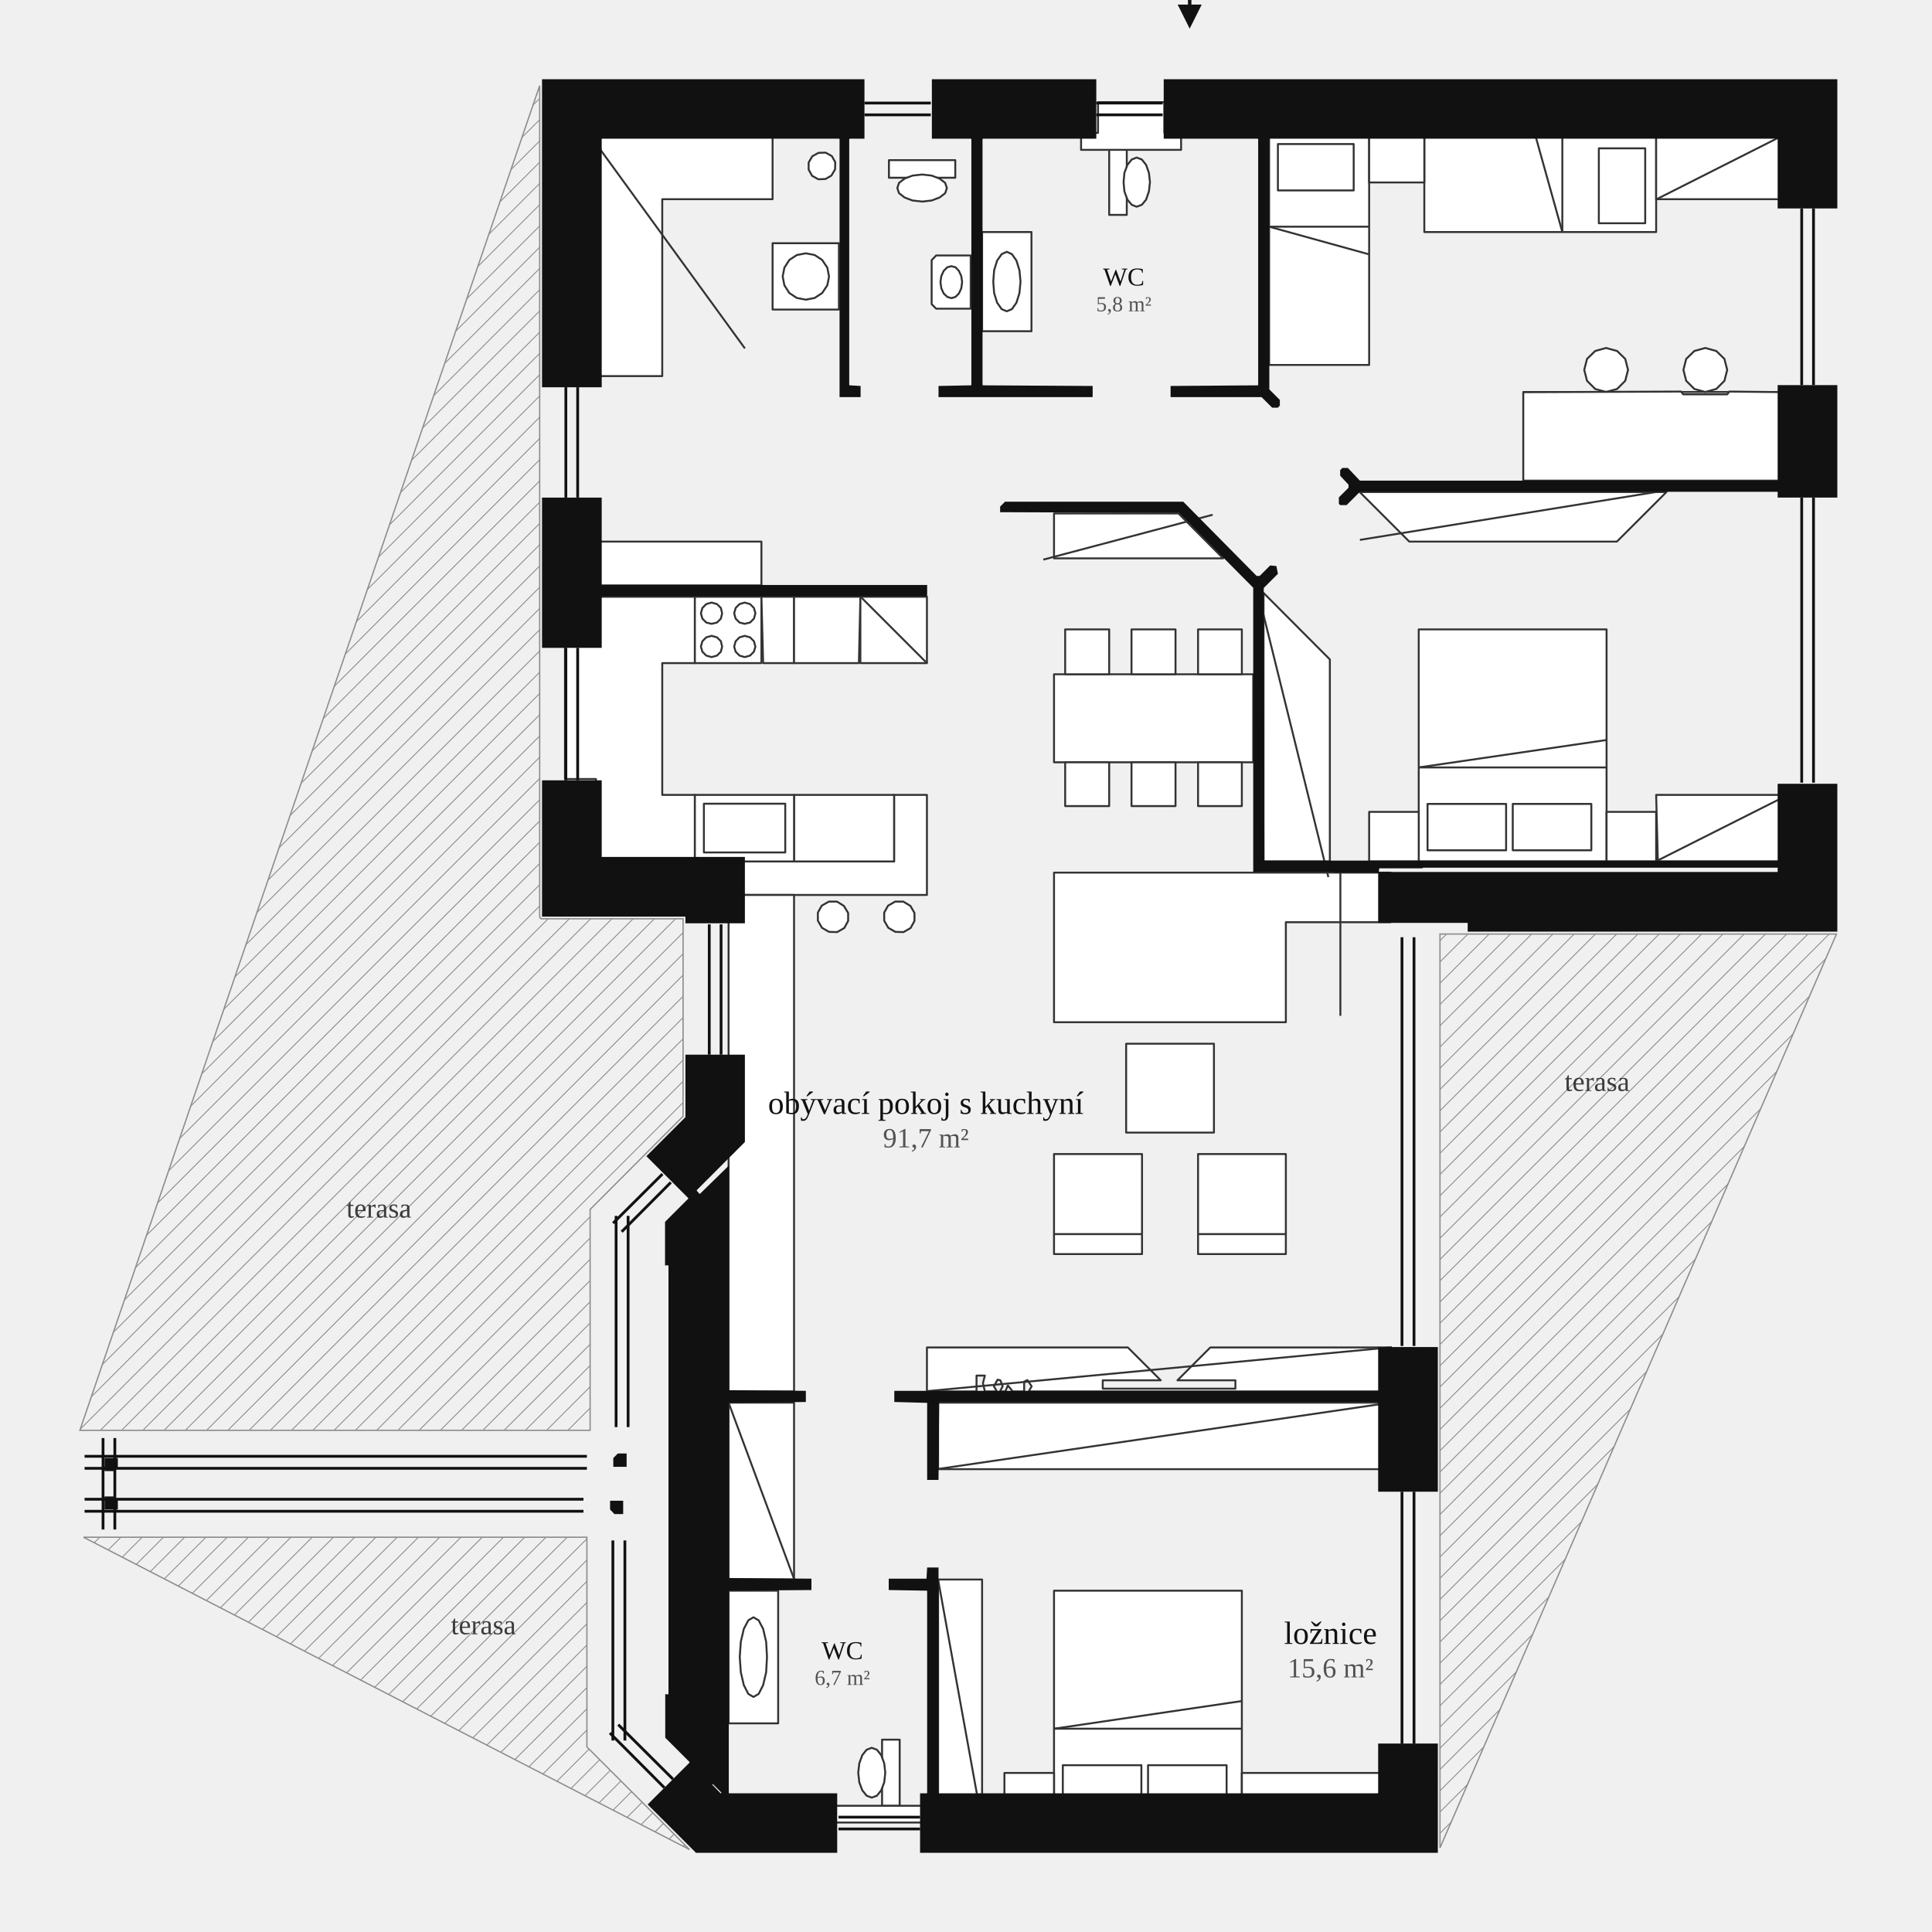
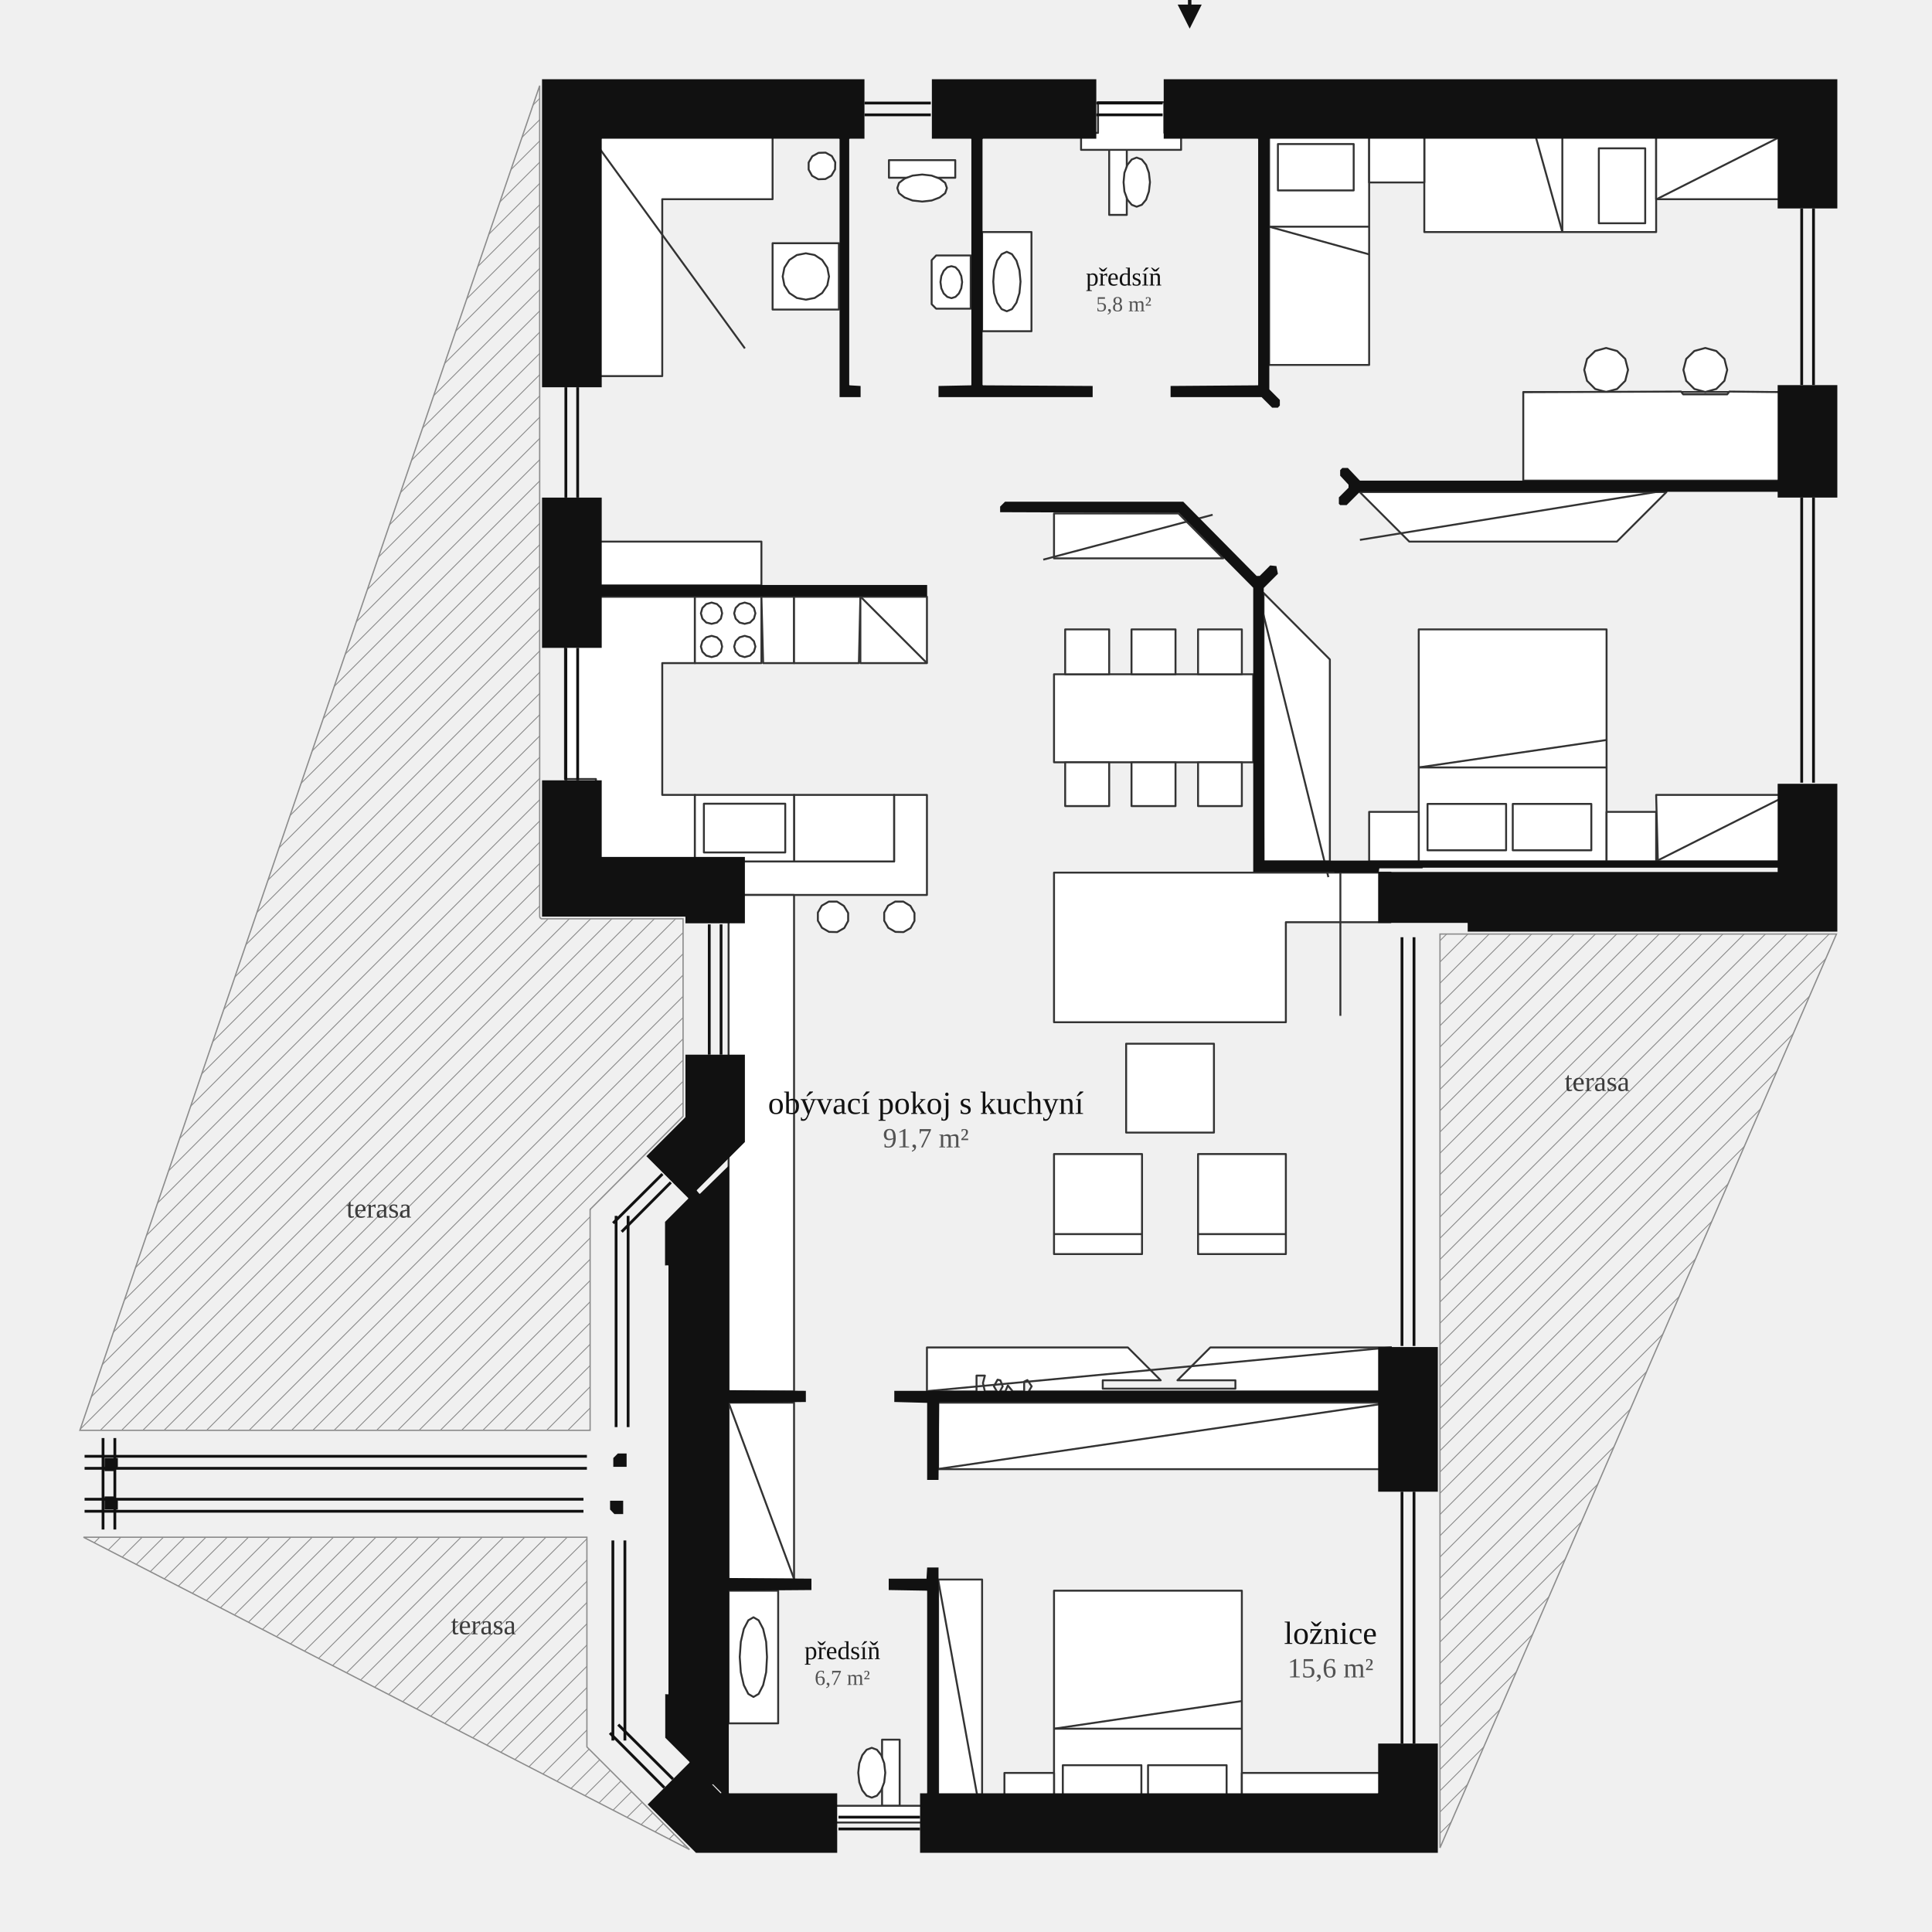
<svg xmlns="http://www.w3.org/2000/svg" viewBox="0 0 900 900" class="floorplan" role="img" aria-label="Půdorys domu s153gzy se zařízením">
  <defs>
    <marker id="sip" viewBox="0 0 10 10" refX="8" refY="5" markerWidth="7" markerHeight="7" orient="auto">
      <path d="M0 0 L10 5 L0 10 Z" fill="#111111" />
    </marker>
    <pattern id="sraf" width="7" height="7" patternUnits="userSpaceOnUse" patternTransform="rotate(45)">
      <path d="M0 0 L0 7" stroke="#8C8C8C" stroke-width=".8" />
    </pattern>
  </defs>
  <style>.furn path{vector-effect:non-scaling-stroke}.doors .arc{stroke-dasharray:2 2;stroke-width:.5}.terasa{fill:url(#sraf);stroke:#8C8C8C;stroke-width:.6}</style>
  <g class="furn" fill="#fff" stroke="#333333" stroke-width=".9" stroke-linejoin="round">
    <path d="M308.5 308.9 L308.5 370.3 L323.7 370.3 L323.7 401.3 L277.6 401.3 L277.6 362.9 L263.2 362.9 L263.2 301.0 L277.6 301.0 L277.6 278.0 L323.7 278.0 L323.7 308.9 L308.5 308.9 Z" />
    <path d="M354.7 308.9 L323.7 308.9 L323.7 278.0 L354.7 278.0 L354.7 308.9 Z" />
    <path d="M331.5 290.6 L334.0 290.0 L335.8 288.2 L336.4 285.7 L335.8 283.2 L334.0 281.4 L331.5 280.7 L329.0 281.4 L327.2 283.2 L326.5 285.7 L327.2 288.2 L329.0 290.0 Z" />
    <path d="M346.9 290.6 L349.4 290.0 L351.2 288.2 L351.9 285.7 L351.2 283.2 L349.4 281.4 L346.9 280.7 L344.5 281.4 L342.7 283.2 L342.0 285.7 L342.7 288.2 L344.5 290.0 Z" />
    <path d="M331.5 306.1 L334.0 305.4 L335.8 303.6 L336.4 301.2 L335.8 298.7 L334.0 296.9 L331.5 296.2 L329.0 296.9 L327.2 298.7 L326.5 301.2 L327.2 303.6 L329.0 305.4 Z" />
    <path d="M346.9 306.1 L349.4 305.4 L351.2 303.6 L351.9 301.2 L351.2 298.7 L349.4 296.9 L346.9 296.2 L344.5 296.9 L342.7 298.7 L342.0 301.2 L342.7 303.6 L344.5 305.4 Z" />
    <path d="M355.5 308.9 L354.7 278.0 L369.9 278.0 L369.9 308.9 L355.5 308.9 Z" />
    <path d="M400.1 308.9 L369.9 308.9 L369.9 278.0 L400.8 278.0 L400.1 308.9 Z" />
    <path d="M431.8 308.9 L400.8 308.9 L400.8 278.0 L431.8 278.0 L431.8 308.9 Z" />
    <path d="M400.9 278.0 L431.8 308.9" />
    <path d="M431.8 370.3 L431.8 416.9 L339.4 416.9 L339.4 401.3 L416.5 401.3 L416.5 370.3 L431.8 370.3 Z" />
    <path d="M416.5 401.3 L369.9 401.3 L369.9 370.3 L416.5 370.3 L416.5 401.3 Z" />
    <path d="M369.9 401.3 L323.7 401.3 L323.7 370.3 L369.9 370.3 L369.9 401.3 Z" />
    <path d="M327.9 397.1 L365.8 397.1 L365.8 374.4 L327.9 374.4 Z" />
    <path d="M362.5 802.8 L339.4 802.8 L339.4 741.0 L362.5 741.0 L362.5 802.8 Z" />
    <path d="M351.0 790.5 L353.4 789.1 L355.5 785.0 L356.9 779.0 L357.3 771.9 L356.9 764.8 L355.5 758.8 L353.4 754.8 L351.0 753.4 L348.6 754.8 L346.5 758.8 L345.1 764.8 L344.6 771.9 L345.1 779.0 L346.5 785.0 L348.6 789.1 Z" />
    <path d="M480.5 108.1 L480.5 154.3 L457.5 154.3 L457.5 108.1 L480.5 108.1 Z" />
    <path d="M469.0 145.0 L471.4 144.0 L473.5 141.0 L474.9 136.5 L475.4 131.2 L474.9 125.9 L473.5 121.4 L471.4 118.4 L469.0 117.3 L466.6 118.4 L464.5 121.4 L463.1 125.9 L462.7 131.2 L463.1 136.5 L464.5 141.0 L466.6 144.0 Z" />
    <path d="M359.9 144.2 L359.9 113.3 L390.8 113.3 L390.8 144.2 L359.9 144.2 Z" />
    <path d="M386.2 128.8 L385.4 124.7 L383.0 121.1 L379.5 118.8 L375.4 118.0 L371.2 118.8 L367.7 121.1 L365.4 124.7 L364.6 128.8 L365.4 132.9 L367.7 136.5 L371.2 138.8 L375.4 139.6 L379.5 138.8 L383.0 136.5 L385.4 132.9 Z" />
    <path d="M410.9 810.4 L410.9 841.3 L419.1 841.3 L419.1 810.4 Z" />
    <path d="M406.1 837.4 L408.5 836.5 L410.5 834.0 L411.9 830.3 L412.4 825.8 L411.9 821.4 L410.5 817.6 L408.5 815.1 L406.1 814.2 L403.7 815.1 L401.7 817.6 L400.3 821.4 L399.8 825.8 L400.3 830.3 L401.7 834.0 L403.7 836.5 Z" />
    <path d="M414.1 82.8 L445.0 82.8 L445.0 74.6 L414.1 74.6 Z" />
    <path d="M441.1 87.6 L440.3 85.2 L437.7 83.2 L434.0 81.8 L429.6 81.3 L425.1 81.8 L421.4 83.2 L418.8 85.2 L418.0 87.6 L418.8 90.0 L421.4 92.0 L425.1 93.4 L429.6 93.9 L434.0 93.4 L437.7 92.0 L440.3 90.0 Z" />
    <path d="M524.9 69.6 L524.9 100.1 L516.7 100.1 L516.7 69.6 Z" />
    <path d="M529.5 96.3 L531.9 95.4 L533.9 93.0 L535.2 89.2 L535.7 84.9 L535.2 80.5 L533.9 76.8 L531.9 74.3 L529.5 73.4 L527.2 74.3 L525.2 76.8 L523.8 80.5 L523.4 84.9 L523.8 89.2 L525.2 93.0 L527.2 95.4 Z" />
    <path d="M452.2 119.0 L452.2 143.8 L436.1 143.8 L434.0 141.7 L434.0 121.2 L436.1 119.0 L452.2 119.0 Z" />
    <path d="M443.2 138.9 L445.1 138.3 L446.7 136.7 L447.8 134.3 L448.2 131.4 L447.8 128.6 L446.7 126.2 L445.1 124.5 L443.2 124.0 L441.3 124.5 L439.6 126.2 L438.5 128.6 L438.1 131.4 L438.5 134.3 L439.6 136.7 L441.3 138.3 Z" />
    <path d="M578.5 741.0 L578.5 849.0 L491.0 849.0 L491.0 741.0 L578.5 741.0 Z" />
    <path d="M495.1 822.3 L495.1 843.9 L531.7 843.9 L531.7 822.3 Z" />
    <path d="M534.8 822.3 L534.8 843.9 L571.4 843.9 L571.4 822.3 Z" />
    <path d="M491.0 805.3 L578.6 805.3" />
    <path d="M491.0 805.3 L578.6 792.4" />
    <path d="M748.4 293.2 L748.4 401.3 L660.9 401.3 L660.9 293.2 L748.4 293.2 Z" />
    <path d="M665.0 374.5 L665.0 396.1 L701.6 396.1 L701.6 374.5 Z" />
    <path d="M704.7 374.5 L704.7 396.1 L741.3 396.1 L741.3 374.5 Z" />
    <path d="M660.9 357.5 L748.5 357.5" />
    <path d="M660.9 357.5 L748.5 344.7" />
    <path d="M591.2 170.0 L591.2 61.9 L637.8 61.9 L637.8 170.0 L591.2 170.0 Z" />
    <path d="M595.3 88.7 L595.3 67.1 L630.6 67.1 L630.6 88.7 Z" />
    <path d="M591.2 105.6 L637.8 105.6" />
    <path d="M591.2 105.6 L637.8 118.5" />
    <path d="M663.5 61.9 L771.5 61.9 L771.5 108.1 L663.5 108.1 L663.5 61.9 Z" />
    <path d="M744.8 104.0 L766.4 104.0 L766.4 69.1 L744.8 69.1 Z" />
    <path d="M727.8 108.1 L727.8 61.9" />
    <path d="M727.8 108.1 L714.9 61.9" />
    <path d="M578.5 849.0 L578.5 825.9 L647.8 825.9 L647.8 849.0 L578.5 849.0 Z" />
    <path d="M491.0 825.9 L491.0 849.0 L467.9 849.0 L467.9 825.9 L491.0 825.9 Z" />
    <path d="M748.4 401.3 L748.4 378.2 L771.5 378.2 L771.5 401.3 L748.4 401.3 Z" />
    <path d="M660.9 378.2 L660.9 401.3 L637.8 401.3 L637.8 378.2 L660.9 378.2 Z" />
    <path d="M637.8 85.0 L637.8 61.9 L663.5 61.9 L663.5 85.0 L637.8 85.0 Z" />
    <path d="M599.0 429.6 L599.0 476.2 L491.0 476.2 L491.0 406.5 L647.8 406.5 L647.8 429.6 L599.0 429.6 Z" />
    <path d="M624.4 473.2 L624.4 403.4" />
    <path d="M532.0 584.2 L491.0 584.2 L491.0 537.6 L532.0 537.6 L532.0 584.2 Z" />
    <path d="M491.0 574.9 L532.0 574.9" />
    <path d="M599.0 537.6 L599.0 584.2 L558.1 584.2 L558.1 537.6 L599.0 537.6 Z" />
    <path d="M558.1 574.9 L599.0 574.9" />
    <path d="M524.6 486.2 L565.5 486.2 L565.5 527.6 L524.6 527.6 L524.6 486.2 Z" />
    <path d="M491.0 314.1 L583.8 314.1 L583.8 355.1 L491.0 355.1 L491.0 314.1 Z" />
    <path d="M496.2 355.1 L516.7 355.1 L516.7 375.5 L496.2 375.5 L496.2 355.1 Z" />
    <path d="M527.1 355.1 L547.6 355.1 L547.6 375.5 L527.1 375.5 L527.1 355.1 Z" />
    <path d="M558.1 355.1 L578.5 355.1 L578.5 375.5 L558.1 375.5 L558.1 355.1 Z" />
    <path d="M496.2 293.2 L516.7 293.2 L516.7 314.1 L496.2 314.1 L496.2 293.2 Z" />
    <path d="M527.1 293.2 L547.6 293.2 L547.6 314.1 L527.1 314.1 L527.1 293.2 Z" />
    <path d="M558.1 293.2 L578.5 293.2 L578.5 314.1 L558.1 314.1 L558.1 293.2 Z" />
    <path d="M709.7 182.6 L832.9 182.6 L832.9 224.0 L709.7 224.0 L709.7 182.6 Z" />
    <path d="M748.2 182.6 L753.3 181.2 L757.1 177.4 L758.4 172.3 L757.1 167.2 L753.3 163.5 L748.2 162.1 L743.1 163.5 L739.3 167.2 L738.0 172.3 L739.3 177.4 L743.1 181.2 Z" />
    <path d="M833.1 182.7 L833.1 223.9 L709.6 223.9 L709.6 182.7 L783.1 182.4 L784.1 183.7 L804.6 183.7 L805.6 182.4 L833.1 182.7 Z" />
    <path d="M804.6 172.3 L803.3 167.2 L799.5 163.5 L794.4 162.1 L789.3 163.5 L785.5 167.2 L784.2 172.3 L785.5 177.4 L789.3 181.2 L794.4 182.6 L799.5 181.2 L803.3 177.4 Z" />
    <path d="M393.3 432.3 L395.1 429.0 L395.1 425.3 L393.1 422.0 L389.9 420.0 L386.1 420.0 L382.8 421.9 L381.0 425.1 L381.0 428.9 L382.9 432.2 L386.2 434.1 L390.0 434.2 Z" />
    <path d="M424.2 432.3 L426.0 429.0 L426.0 425.3 L424.1 422.0 L420.8 420.0 L417.0 420.0 L413.7 421.9 L411.9 425.1 L411.9 428.9 L413.8 432.2 L417.1 434.1 L420.9 434.2 Z" />
    <path d="M387.5 72.7 L384.6 71.1 L381.3 71.2 L378.4 72.8 L376.7 75.7 L376.7 79.0 L378.3 81.9 L381.2 83.5 L384.5 83.4 L387.3 81.8 L389.0 78.9 L389.1 75.6 Z" />
    <path d="M369.9 416.9 L369.9 648.2 L339.4 648.2 L339.4 416.9 L369.9 416.9 Z" />
    <path d="M647.8 684.4 L437.0 684.4 L437.0 653.4 L647.8 653.4 L647.8 684.4 Z" />
    <path d="M437.0 684.3 L647.8 653.4" />
    <path d="M308.5 175.2 L277.6 175.2 L277.6 61.9 L359.9 61.9 L359.9 92.8 L308.5 92.8 L308.5 175.2 Z" />
    <path d="M264.7 49.1 L347.0 162.3" />
    <path d="M540.7 643.0 L513.7 643.0 L513.7 646.9 L575.5 646.9 L575.5 643.0 L548.5 643.0 L563.8 627.7 L647.8 627.7 L647.8 648.2 L486.6 648.2 L479.2 648.2 L480.6 645.8 L478.6 642.9 L477.1 643.6 L477.1 648.2 L471.8 648.2 L469.5 645.4 L468.3 648.2 L465.8 648.2 L467.1 645.8 L466.0 643.0 L464.7 642.7 L463.0 645.8 L464.4 648.2 L458.8 648.2 L457.9 644.3 L458.8 640.8 L454.9 640.8 L454.9 648.2 L431.8 648.2 L431.8 627.7 L525.4 627.7 L540.7 643.0 Z" />
    <path d="M432.4 648.0 L648.4 627.6" />
    <path d="M588.6 276.2 L619.5 307.2 L619.5 401.3 L588.6 401.3 L588.6 276.2 Z" />
    <path d="M587.9 283.6 L618.8 408.6" />
    <path d="M656.5 252.3 L633.4 229.2 L776.3 229.2 L753.2 252.3 L656.5 252.3 Z" />
    <path d="M633.5 251.5 L776.3 228.4" />
    <path d="M369.9 653.4 L369.9 735.8 L339.4 735.8 L339.4 653.4 L369.9 653.4 Z" />
    <path d="M339.4 653.4 L370.0 735.8" />
    <path d="M437.0 735.8 L457.5 735.8 L457.5 849.0 L437.0 849.0 L437.0 735.8 Z" />
    <path d="M437.0 735.8 L457.5 849.0" />
    <path d="M832.9 92.8 L771.5 92.8 L771.5 61.9 L832.9 61.9 L832.9 92.8 Z" />
    <path d="M771.5 92.9 L832.9 61.9" />
    <path d="M772.3 401.3 L771.5 370.3 L832.9 370.3 L832.9 401.3 L772.3 401.3 Z" />
    <path d="M771.5 401.2 L832.9 370.3" />
    <path d="M277.6 252.3 L354.7 252.3 L354.7 272.7 L277.6 272.7 L277.6 252.3 Z" />
    <path d="M491.0 260.1 L491.0 239.2 L549.0 239.2 L569.8 260.1 L491.0 260.1 Z" />
    <path d="M486.0 260.7 L564.9 239.8" />
    <path d="M550.2 61.9 L550.2 69.8 L503.6 69.8 L503.6 61.9 L511.5 61.9 L511.5 47.6 L542.4 47.6 L542.4 61.9 L550.2 61.9 Z" />
    <path d="M385.6 849.0 L385.6 841.2 L431.8 841.2 L431.8 849.0 L385.6 849.0 Z" />
  </g>
  <g class="eyes" fill="#8C8C8C" />
  <g fill="#111111" fill-rule="evenodd">
    <path d="M465.9 238.6 L465.9 238.6 L465.9 236.0 L465.9 236.0 L465.9 236.0 L468.2 233.7 L468.2 233.7 L468.2 233.7 L551.2 233.7 L551.2 233.7 L551.2 233.7 L585.4 268.3 L585.4 268.3 L585.5 268.3 L585.5 268.3 L585.5 268.3 L585.5 268.3 L585.5 268.3 L585.5 268.3 L585.6 268.3 L586.7 268.3 L586.7 268.3 L586.7 268.3 L586.7 268.3 L586.8 268.3 L586.8 268.3 L586.8 268.3 L586.8 268.3 L586.8 268.3 L591.7 263.4 L591.7 263.4 L591.7 263.4 L594.6 263.7 L594.6 263.7 L594.6 263.7 L595.3 267.3 L595.3 267.3 L595.3 267.3 L588.8 273.8 L588.8 273.8 L588.8 273.8 L588.7 273.9 L588.7 273.9 L588.7 273.9 L588.7 273.9 L588.7 273.9 L588.7 274.0 L589.0 400.7 L589.0 400.8 L589.0 400.8 L589.0 400.8 L589.0 400.8 L589.1 400.8 L589.1 400.9 L589.1 400.9 L589.1 400.9 L589.1 400.9 L589.1 400.9 L589.1 400.9 L589.2 400.9 L589.2 400.9 L589.2 400.9 L589.2 400.9 L589.2 400.9 L827.9 400.9 L828.0 400.9 L828.0 400.9 L828.0 400.9 L828.0 400.9 L828.0 400.9 L828.1 400.9 L828.1 400.9 L828.1 400.9 L828.1 400.9 L828.1 400.9 L828.1 400.8 L828.1 400.8 L828.1 400.8 L828.1 400.8 L828.1 400.8 L828.1 400.7 L828.1 365.1 L828.2 365.1 L828.2 365.1 L855.9 365.1 L855.9 365.1 L855.9 365.1 L855.9 434.0 L855.9 434.0 L855.9 434.0 L683.7 434.0 L683.7 434.0 L683.7 434.0 L683.7 430.1 L683.7 430.1 L683.7 430.1 L683.7 430.1 L683.7 430.0 L683.7 430.0 L683.7 430.0 L683.6 430.0 L683.6 430.0 L683.6 430.0 L683.6 429.9 L683.6 429.9 L683.6 429.9 L683.5 429.9 L683.5 429.9 L683.5 429.9 L683.5 429.9 L642.0 429.9 L642.0 429.9 L642.0 429.9 L642.0 406.7 L642.0 406.7 L642.0 406.7 L642.0 406.7 L642.0 406.7 L642.0 406.6 L642.0 406.6 L642.0 406.6 L642.0 406.6 L641.9 406.6 L641.9 406.6 L641.9 406.6 L641.9 406.5 L641.9 406.5 L641.9 406.5 L641.8 406.5 L641.8 406.5 L621.7 406.5 L621.6 406.5 L621.6 406.5 L621.6 406.4 L621.6 406.4 L621.6 406.4 L621.6 406.3 L621.6 406.3 L621.6 406.3 L621.6 406.3 L621.6 406.3 L621.6 406.3 L621.6 406.2 L621.6 406.2 L621.5 406.2 L621.5 406.2 L621.5 406.2 L621.5 406.2 L621.5 406.2 L621.4 406.2 L583.8 406.2 L583.8 406.2 L583.8 406.2 L583.8 274.0 L583.8 273.9 L583.8 273.9 L583.8 273.9 L583.8 273.9 L583.8 273.9 L583.8 273.8 L583.8 273.8 L583.8 273.8 L549.3 239.0 L549.3 238.9 L549.2 238.9 L549.2 238.9 L549.2 238.9 L549.2 238.9 L549.2 238.9 L549.1 238.9 L549.1 238.9 L465.9 238.6 L465.9 238.6 Z M642.7 404.5 L642.6 404.5 L642.6 404.5 L642.6 404.5 L642.6 404.5 L642.6 404.5 L642.6 404.6 L642.5 404.6 L642.5 404.6 L642.5 404.6 L642.5 404.6 L642.5 404.6 L642.5 404.7 L642.5 404.7 L642.5 404.7 L642.3 406.0 L642.3 406.0 L642.3 406.0 L642.3 406.1 L642.3 406.1 L642.3 406.1 L642.3 406.1 L642.3 406.1 L642.3 406.2 L642.3 406.2 L642.3 406.2 L642.3 406.2 L642.4 406.2 L642.4 406.2 L642.4 406.2 L642.4 406.2 L642.4 406.2 L642.4 406.2 L642.5 406.2 L827.9 406.2 L828.0 406.2 L828.0 406.2 L828.0 406.2 L828.0 406.2 L828.0 406.2 L828.1 406.2 L828.1 406.2 L828.1 406.2 L828.1 406.2 L828.1 406.2 L828.1 406.1 L828.1 406.1 L828.1 406.1 L828.1 406.1 L828.1 406.1 L828.1 406.0 L828.1 404.4 L828.1 404.4 L828.1 404.4 L828.1 404.3 L828.1 404.3 L828.1 404.3 L828.1 404.3 L828.1 404.3 L828.1 404.2 L828.1 404.2 L828.1 404.2 L828.0 404.2 L828.0 404.2 L828.0 404.2 L828.0 404.2 L828.0 404.2 L827.9 404.2 L662.9 404.2 L662.9 404.2 L662.9 404.2 L662.9 404.2 L662.8 404.2 L662.8 404.2 L662.8 404.2 L662.8 404.2 L662.8 404.2 L662.8 404.3 L662.8 404.3 L662.7 404.3 L662.7 404.3 L662.7 404.3 L662.7 404.4 L662.7 404.4 L662.7 404.4 L662.7 404.4 L662.7 404.5 L662.7 404.5 L662.7 404.5 L642.7 404.5 Z" />
    <path d="M542.1 64.6 L542.1 64.6 L542.1 36.9 L542.1 36.9 L542.1 36.9 L855.9 36.9 L855.9 36.9 L855.9 36.9 L855.9 97.1 L855.9 97.1 L855.9 97.1 L828.2 97.1 L828.2 97.1 L828.1 97.1 L828.1 64.9 L828.1 64.8 L828.1 64.8 L828.1 64.8 L828.1 64.8 L828.1 64.8 L828.1 64.7 L828.1 64.7 L828.1 64.7 L828.1 64.7 L828.1 64.7 L828.0 64.7 L828.0 64.7 L828.0 64.7 L828.0 64.7 L828.0 64.6 L827.9 64.6 L591.6 64.6 L591.5 64.6 L591.5 64.7 L591.5 64.7 L591.5 64.7 L591.5 64.7 L591.4 64.7 L591.4 64.7 L591.4 64.7 L591.4 64.7 L591.4 64.7 L591.4 64.8 L591.4 64.8 L591.4 64.8 L591.4 64.8 L591.3 64.8 L591.3 64.9 L591.3 181.3 L591.3 181.4 L591.4 181.4 L591.4 181.4 L591.4 181.4 L591.4 181.4 L591.4 181.5 L591.4 181.5 L591.4 181.5 L596.2 186.3 L596.2 186.3 L596.2 186.3 L596.2 188.9 L596.2 188.9 L596.2 188.9 L595.3 189.9 L595.3 189.9 L595.3 189.9 L592.6 189.9 L592.6 189.9 L592.6 189.9 L587.8 185.1 L587.8 185.1 L587.8 185.1 L587.8 185.1 L587.7 185.0 L587.7 185.0 L587.7 185.0 L587.7 185.0 L587.7 185.0 L545.3 185.0 L545.3 185.0 L545.3 185.0 L545.3 179.8 L545.3 179.8 L545.3 179.8 L585.9 179.5 L585.9 179.5 L585.9 179.5 L586.0 179.5 L586.0 179.5 L586.0 179.5 L586.0 179.4 L586.0 179.4 L586.0 179.4 L586.1 179.4 L586.1 179.4 L586.1 179.4 L586.1 179.3 L586.1 179.3 L586.1 179.3 L586.1 179.3 L586.1 179.3 L586.1 64.9 L586.1 64.8 L586.1 64.8 L586.1 64.8 L586.1 64.8 L586.1 64.8 L586.1 64.7 L586.1 64.7 L586.0 64.7 L586.0 64.7 L586.0 64.7 L586.0 64.7 L586.0 64.7 L586.0 64.7 L585.9 64.7 L585.9 64.6 L585.9 64.6 L542.1 64.6 L542.1 64.6 Z" />
    <path d="M623.7 231.7 L623.7 231.7 L623.7 231.7 L628.2 227.2 L628.2 227.2 L628.2 227.2 L628.2 227.2 L628.2 227.2 L628.2 227.1 L628.2 227.1 L628.2 227.1 L628.2 227.1 L628.2 225.9 L628.2 225.9 L628.2 225.9 L628.2 225.9 L628.2 225.8 L628.2 225.8 L628.2 225.8 L628.2 225.8 L628.2 225.8 L624.3 221.6 L624.3 221.6 L624.3 221.6 L624.3 219.0 L624.3 219.0 L624.3 219.0 L625.3 218.0 L625.3 218.0 L625.3 218.0 L627.9 218.0 L627.9 218.0 L627.9 218.0 L633.4 223.8 L633.4 223.8 L633.5 223.8 L633.5 223.8 L633.5 223.9 L633.5 223.9 L633.5 223.9 L633.5 223.9 L633.6 223.9 L827.9 223.9 L828.0 223.9 L828.0 223.9 L828.0 223.9 L828.0 223.9 L828.0 223.8 L828.1 223.8 L828.1 223.8 L828.1 223.8 L828.1 223.8 L828.1 223.8 L828.1 223.8 L828.1 223.7 L828.1 223.7 L828.1 223.7 L828.1 223.7 L828.1 223.7 L828.1 179.4 L828.2 179.4 L828.2 179.4 L855.9 179.4 L855.9 179.4 L855.9 179.4 L855.9 231.8 L855.9 231.8 L855.9 231.8 L828.2 231.8 L828.2 231.8 L828.1 231.8 L828.1 229.3 L828.1 229.3 L828.1 229.3 L828.1 229.3 L828.1 229.2 L828.1 229.2 L828.1 229.2 L828.1 229.2 L828.1 229.2 L828.1 229.2 L828.1 229.2 L828.0 229.1 L828.0 229.1 L828.0 229.1 L828.0 229.1 L828.0 229.1 L827.9 229.1 L633.6 229.1 L633.5 229.1 L633.5 229.1 L633.5 229.1 L633.5 229.1 L633.5 229.1 L633.5 229.2 L633.4 229.2 L633.4 229.2 L627.3 235.3 L627.3 235.3 L627.3 235.3 L624.3 235.3 L624.3 235.3 L624.3 235.3 L623.7 234.7 L623.7 234.7 L623.7 234.7 L623.7 231.7 Z" />
    <path d="M414.0 740.7 L414.0 740.7 L414.0 735.5 L414.0 735.4 L414.0 735.4 L431.4 735.4 L431.4 735.4 L431.5 735.4 L431.5 735.4 L431.5 735.4 L431.5 735.4 L431.5 735.4 L431.5 735.4 L431.6 735.4 L431.6 735.4 L431.6 735.3 L431.6 735.3 L431.6 735.3 L431.6 735.3 L431.6 735.3 L431.6 735.3 L431.9 730.3 L431.9 730.2 L431.9 730.2 L437.2 730.2 L437.2 730.2 L437.2 730.3 L437.2 835.1 L437.2 835.2 L437.2 835.2 L437.2 835.2 L437.2 835.2 L437.2 835.2 L437.2 835.3 L437.2 835.3 L437.2 835.3 L437.2 835.3 L437.3 835.3 L437.3 835.3 L437.3 835.3 L437.3 835.3 L437.3 835.3 L437.3 835.4 L437.4 835.4 L641.8 835.4 L641.8 835.4 L641.9 835.3 L641.9 835.3 L641.9 835.3 L641.9 835.3 L641.9 835.3 L641.9 835.3 L642.0 835.3 L642.0 835.3 L642.0 835.3 L642.0 835.2 L642.0 835.2 L642.0 835.2 L642.0 835.2 L642.0 835.2 L642.0 835.1 L642.0 812.2 L642.0 812.2 L642.0 812.2 L669.8 812.2 L669.8 812.2 L669.8 812.2 L669.8 863.1 L669.8 863.1 L669.8 863.1 L428.6 863.1 L428.6 863.1 L428.6 863.1 L428.6 835.4 L428.6 835.4 L428.6 835.4 L431.7 835.4 L431.7 835.4 L431.8 835.3 L431.8 835.3 L431.8 835.3 L431.8 835.3 L431.8 835.3 L431.8 835.3 L431.9 835.3 L431.9 835.3 L431.9 835.3 L431.9 835.2 L431.9 835.2 L431.9 835.2 L431.9 835.2 L431.9 835.2 L431.9 835.1 L431.9 741.2 L431.9 741.2 L431.9 741.2 L431.9 741.1 L431.9 741.1 L431.9 741.1 L431.9 741.1 L431.9 741.1 L431.9 741.1 L431.8 741.0 L431.8 741.0 L431.8 741.0 L431.8 741.0 L431.8 741.0 L431.8 741.0 L431.7 741.0 L431.7 741.0 L414.0 740.7 L414.0 740.7 Z" />
    <path d="M416.6 647.9 L416.6 647.9 L416.6 647.9 L641.8 647.9 L641.8 647.9 L641.9 647.9 L641.9 647.9 L641.9 647.9 L641.9 647.9 L641.9 647.9 L641.9 647.9 L642.0 647.9 L642.0 647.9 L642.0 647.8 L642.0 647.8 L642.0 647.8 L642.0 647.8 L642.0 647.8 L642.0 647.8 L642.0 647.7 L642.0 627.5 L642.0 627.5 L642.0 627.5 L669.8 627.5 L669.8 627.5 L669.8 627.5 L669.8 694.9 L669.8 694.9 L669.8 694.9 L642.0 694.9 L642.0 694.9 L642.0 694.9 L642.0 653.3 L642.0 653.3 L642.0 653.3 L642.0 653.3 L642.0 653.3 L642.0 653.2 L642.0 653.2 L642.0 653.2 L642.0 653.2 L641.9 653.2 L641.9 653.2 L641.9 653.2 L641.9 653.1 L641.9 653.1 L641.9 653.1 L641.8 653.1 L641.8 653.1 L437.7 653.1 L437.7 653.1 L437.6 653.1 L437.6 653.1 L437.6 653.1 L437.6 653.2 L437.6 653.2 L437.5 653.2 L437.5 653.2 L437.5 653.2 L437.5 653.2 L437.5 653.2 L437.5 653.3 L437.5 653.3 L437.5 653.3 L437.5 653.3 L437.5 653.3 L437.2 689.4 L437.2 689.4 L437.2 689.4 L431.9 689.4 L431.9 689.4 L431.9 689.4 L431.9 653.7 L431.9 653.7 L431.9 653.7 L431.9 653.6 L431.9 653.6 L431.9 653.6 L431.9 653.6 L431.9 653.6 L431.9 653.5 L431.8 653.5 L431.8 653.5 L431.8 653.5 L431.8 653.5 L431.8 653.5 L431.8 653.5 L431.7 653.5 L431.7 653.5 L416.6 653.1 L416.6 653.1 L416.6 653.1 L416.6 647.9 Z" />
    <path d="M434.1 36.9 L434.1 36.9 L434.1 36.9 L510.7 36.9 L510.7 36.9 L510.7 36.9 L510.7 64.6 L510.7 64.6 L510.7 64.6 L457.9 64.6 L457.9 64.6 L457.9 64.7 L457.9 64.7 L457.9 64.7 L457.9 64.7 L457.8 64.7 L457.8 64.7 L457.8 64.7 L457.8 64.7 L457.8 64.7 L457.8 64.8 L457.8 64.8 L457.8 64.8 L457.7 64.8 L457.7 64.8 L457.7 64.9 L457.7 179.3 L457.7 179.3 L457.7 179.3 L457.8 179.3 L457.8 179.3 L457.8 179.4 L457.8 179.4 L457.8 179.4 L457.8 179.4 L457.8 179.4 L457.8 179.4 L457.9 179.5 L457.9 179.5 L457.9 179.5 L457.9 179.5 L457.9 179.5 L457.9 179.5 L509.0 179.8 L509.0 179.8 L509.0 179.8 L509.0 185.0 L509.0 185.0 L509.0 185.0 L437.2 185.0 L437.2 185.0 L437.2 185.0 L437.2 179.8 L437.2 179.8 L437.2 179.8 L452.3 179.5 L452.3 179.5 L452.3 179.5 L452.4 179.5 L452.4 179.5 L452.4 179.5 L452.4 179.4 L452.4 179.4 L452.4 179.4 L452.4 179.4 L452.5 179.4 L452.5 179.4 L452.5 179.4 L452.5 179.3 L452.5 179.3 L452.5 179.3 L452.5 179.3 L452.5 64.9 L452.5 64.8 L452.5 64.8 L452.5 64.8 L452.5 64.8 L452.5 64.8 L452.5 64.7 L452.4 64.7 L452.4 64.7 L452.4 64.7 L452.4 64.7 L452.4 64.7 L452.4 64.7 L452.3 64.7 L452.3 64.7 L452.3 64.6 L452.3 64.6 L434.1 64.6 L434.1 64.6 L434.1 64.6 L434.1 36.9 Z" />
    <path d="M252.5 301.8 L252.5 301.8 L252.5 231.9 L252.5 231.8 L252.5 231.8 L280.3 231.8 L280.3 231.8 L280.3 231.9 L280.3 272.3 L280.3 272.4 L280.3 272.4 L280.3 272.4 L280.3 272.4 L280.3 272.4 L280.3 272.4 L280.3 272.5 L280.3 272.5 L280.3 272.5 L280.3 272.5 L280.4 272.5 L280.4 272.5 L280.4 272.5 L280.4 272.5 L280.4 272.5 L280.5 272.5 L431.9 272.5 L431.9 272.5 L431.9 272.5 L431.9 277.8 L431.9 277.8 L431.9 277.8 L280.5 277.8 L280.4 277.8 L280.4 277.8 L280.4 277.8 L280.4 277.8 L280.4 277.8 L280.3 277.8 L280.3 277.8 L280.3 277.8 L280.3 277.9 L280.3 277.9 L280.3 277.9 L280.3 277.9 L280.3 277.9 L280.3 278.0 L280.3 278.0 L280.3 278.0 L280.3 301.8 L280.3 301.8 L280.3 301.8 L252.5 301.8 L252.5 301.8 Z" />
    <path d="M252.5 180.4 L252.5 180.4 L252.5 36.9 L252.5 36.9 L252.5 36.9 L402.7 36.9 L402.7 36.9 L402.7 36.9 L402.7 64.6 L402.7 64.6 L402.7 64.6 L395.9 64.6 L395.8 64.6 L395.8 64.7 L395.8 64.7 L395.8 64.7 L395.8 64.7 L395.7 64.7 L395.7 64.7 L395.7 64.7 L395.7 64.7 L395.7 64.7 L395.7 64.8 L395.7 64.8 L395.7 64.8 L395.7 64.8 L395.6 64.8 L395.6 64.9 L395.6 179.3 L395.6 179.3 L395.7 179.3 L395.7 179.3 L395.7 179.4 L395.7 179.4 L395.7 179.4 L395.7 179.4 L395.7 179.4 L395.7 179.4 L395.7 179.5 L395.8 179.5 L395.8 179.5 L395.8 179.5 L395.8 179.5 L395.8 179.5 L400.9 179.8 L400.9 179.8 L400.9 179.8 L400.9 185.0 L400.9 185.0 L400.9 185.0 L391.1 185.0 L391.1 185.0 L391.1 185.0 L391.1 64.9 L391.1 64.8 L391.1 64.8 L391.1 64.8 L391.1 64.8 L391.0 64.8 L391.0 64.7 L391.0 64.7 L391.0 64.7 L391.0 64.7 L391.0 64.7 L391.0 64.7 L390.9 64.7 L390.9 64.7 L390.9 64.7 L390.9 64.6 L390.9 64.6 L280.5 64.6 L280.4 64.6 L280.4 64.7 L280.4 64.7 L280.4 64.7 L280.4 64.7 L280.3 64.7 L280.3 64.7 L280.3 64.7 L280.3 64.7 L280.3 64.7 L280.3 64.8 L280.3 64.8 L280.3 64.8 L280.3 64.8 L280.3 64.8 L280.3 64.9 L280.3 180.4 L280.3 180.4 L280.3 180.4 L252.5 180.4 L252.5 180.4 Z" />
    <path d="M301.1 538.6 L301.1 538.6 L319.2 520.5 L319.2 520.5 L319.2 520.5 L319.2 520.5 L319.2 520.4 L319.2 520.4 L319.2 520.4 L319.3 520.4 L319.3 520.4 L319.3 491.3 L319.3 491.3 L319.3 491.3 L347.0 491.3 L347.0 491.3 L347.0 491.3 L347.0 532.0 L347.0 532.0 L347.0 532.0 L324.6 554.4 L324.6 554.4 L324.6 554.4 L324.6 554.4 L324.6 554.4 L324.6 554.5 L324.6 554.5 L324.6 554.5 L324.6 554.5 L324.6 554.5 L324.6 554.6 L324.6 554.6 L324.6 554.6 L324.6 554.6 L324.6 554.6 L324.6 554.7 L325.8 556.1 L325.9 556.1 L325.9 556.1 L325.9 556.1 L325.9 556.1 L325.9 556.1 L325.9 556.1 L326.0 556.1 L326.0 556.1 L326.0 556.1 L326.0 556.1 L326.0 556.1 L326.1 556.1 L326.1 556.1 L326.1 556.1 L326.1 556.1 L326.1 556.1 L326.1 556.1 L339.5 543.0 L339.5 543.0 L339.5 543.0 L339.5 647.4 L339.5 647.4 L339.5 647.4 L339.5 647.4 L339.5 647.5 L339.5 647.5 L339.5 647.5 L339.5 647.5 L339.5 647.5 L339.5 647.5 L339.6 647.5 L339.6 647.6 L339.6 647.6 L339.6 647.6 L339.6 647.6 L339.7 647.6 L339.7 647.6 L375.4 647.9 L375.4 647.9 L375.4 647.9 L375.4 653.1 L375.4 653.1 L375.4 653.1 L339.7 653.5 L339.7 653.5 L339.6 653.5 L339.6 653.5 L339.6 653.5 L339.6 653.5 L339.6 653.5 L339.5 653.5 L339.5 653.6 L339.5 653.6 L339.5 653.6 L339.5 653.6 L339.5 653.6 L339.5 653.6 L339.5 653.7 L339.5 653.7 L339.5 653.7 L339.5 734.9 L339.5 735.0 L339.5 735.0 L339.5 735.0 L339.5 735.0 L339.5 735.0 L339.5 735.0 L339.5 735.1 L339.5 735.1 L339.5 735.1 L339.6 735.1 L339.6 735.1 L339.6 735.1 L339.6 735.1 L339.6 735.1 L339.7 735.1 L339.7 735.1 L378.0 735.4 L378.0 735.4 L378.0 735.5 L378.0 740.7 L378.0 740.7 L378.0 740.7 L339.7 741.0 L339.7 741.0 L339.6 741.0 L339.6 741.0 L339.6 741.0 L339.6 741.0 L339.6 741.0 L339.5 741.0 L339.5 741.1 L339.5 741.1 L339.5 741.1 L339.5 741.1 L339.5 741.1 L339.5 741.1 L339.5 741.2 L339.5 741.2 L339.5 741.2 L339.5 835.1 L339.5 835.2 L339.5 835.2 L339.5 835.2 L339.5 835.2 L339.5 835.2 L339.5 835.3 L339.5 835.3 L339.5 835.3 L339.5 835.3 L339.6 835.3 L339.6 835.3 L339.6 835.3 L339.6 835.3 L339.6 835.3 L339.7 835.4 L339.7 835.4 L390.0 835.4 L390.0 835.4 L390.0 835.4 L390.0 863.1 L390.0 863.1 L390.0 863.1 L324.2 863.1 L324.2 863.1 L324.2 863.1 L301.7 840.6 L301.7 840.6 L301.7 840.6 L321.2 821.1 L321.2 821.1 L321.2 821.1 L321.2 821.1 L321.2 821.0 L321.2 821.0 L321.2 821.0 L321.2 821.0 L321.2 821.0 L321.2 820.9 L321.2 820.9 L321.2 820.9 L321.2 820.9 L321.2 820.9 L321.2 820.8 L321.2 820.8 L321.2 820.8 L309.9 809.5 L309.9 809.5 L309.9 809.5 L309.9 789.2 L309.9 789.2 L309.9 789.2 L311.2 789.3 L311.2 789.3 L311.2 789.3 L311.2 789.3 L311.2 789.3 L311.3 789.3 L311.3 789.2 L311.3 789.2 L311.3 789.2 L311.3 789.2 L311.3 789.2 L311.4 789.2 L311.4 789.2 L311.4 789.1 L311.4 789.1 L311.4 789.1 L311.4 789.1 L311.4 589.6 L311.4 589.6 L311.4 589.6 L311.4 589.6 L311.4 589.6 L311.4 589.5 L311.3 589.5 L311.3 589.5 L311.3 589.5 L311.3 589.5 L311.3 589.5 L311.3 589.5 L311.2 589.5 L311.2 589.4 L311.2 589.4 L311.2 589.4 L311.2 589.4 L309.8 589.5 L309.8 589.5 L309.8 589.5 L309.8 569.2 L309.8 569.2 L309.8 569.2 L320.6 558.4 L320.6 558.4 L320.6 558.4 L320.6 558.4 L320.6 558.4 L320.6 558.3 L320.6 558.3 L320.6 558.3 L320.6 558.3 L320.6 558.3 L320.6 558.2 L320.6 558.2 L320.6 558.2 L320.6 558.2 L320.6 558.2 L320.6 558.2 L320.6 558.1 L301.1 538.6 L301.1 538.6 Z M332.2 831.2 L332.1 831.2 L332.1 831.2 L332.1 831.2 L332.1 831.2 L332.1 831.2 L332.1 831.2 L332.0 831.2 L332.0 831.2 L332.0 831.2 L332.0 831.2 L332.0 831.2 L331.9 831.2 L331.9 831.2 L331.9 831.2 L331.9 831.2 L331.9 831.2 L331.9 831.2 L331.8 831.3 L331.8 831.3 L331.8 831.3 L331.8 831.3 L331.8 831.3 L331.8 831.4 L331.8 831.4 L331.8 831.4 L331.8 831.4 L331.8 831.4 L331.8 831.5 L331.8 831.5 L331.8 831.5 L331.9 831.5 L331.9 831.5 L335.6 835.3 L335.7 835.3 L335.7 835.3 L335.7 835.3 L335.7 835.3 L335.7 835.3 L335.7 835.3 L335.8 835.4 L335.8 835.4 L335.8 835.4 L335.9 835.4 L335.9 835.3 L335.9 835.3 L335.9 835.3 L335.9 835.3 L335.9 835.3 L336.0 835.3 L336.0 835.3 L336.0 835.3 L336.0 835.3 L336.0 835.2 L336.0 835.2 L336.0 835.2 L336.0 835.2 L336.0 835.2 L336.0 835.1 L336.0 835.1 L336.0 835.1 L336.0 835.1 L336.0 835.1 L336.0 835.0 L336.0 835.0 L336.0 835.0 L336.0 835.0 L332.2 831.2 Z" />
    <path d="M252.5 427.0 L252.5 427.0 L252.5 363.6 L252.5 363.5 L252.5 363.5 L280.3 363.5 L280.3 363.5 L280.3 363.6 L280.3 399.0 L280.3 399.0 L280.3 399.0 L280.3 399.1 L280.3 399.1 L280.3 399.1 L280.3 399.1 L280.3 399.1 L280.3 399.1 L280.3 399.2 L280.3 399.2 L280.4 399.2 L280.4 399.2 L280.4 399.2 L280.4 399.2 L280.4 399.2 L280.5 399.2 L347.0 399.2 L347.0 399.2 L347.0 399.2 L347.0 430.1 L347.0 430.1 L347.0 430.1 L319.3 430.1 L319.3 430.1 L319.3 430.1 L319.3 427.2 L319.3 427.2 L319.2 427.1 L319.2 427.1 L319.2 427.1 L319.2 427.1 L319.2 427.1 L319.2 427.1 L319.2 427.0 L319.2 427.0 L319.2 427.0 L319.1 427.0 L319.1 427.0 L319.1 427.0 L319.1 427.0 L319.1 427.0 L319.0 427.0 L252.5 427.0 L252.5 427.0 Z" />
    <path d="M285.7 679.2 L285.7 679.2 L285.7 679.2 L287.8 677.1 L287.8 677.1 L287.8 677.1 L291.9 677.1 L291.9 677.1 L291.9 677.1 L291.9 683.3 L291.9 683.3 L291.9 683.3 L285.7 683.3 L285.7 683.3 L285.7 683.3 L285.7 679.2 Z" />
    <path d="M284.2 699.1 L284.2 699.1 L284.2 699.1 L290.3 699.1 L290.3 699.1 L290.3 699.1 L290.3 705.3 L290.3 705.3 L290.3 705.3 L286.2 705.3 L286.2 705.3 L286.2 705.3 L284.2 703.2 L284.2 703.2 L284.2 703.2 L284.2 699.1 Z" />
    <path d="M48.7 697.1 L48.7 697.1 L48.7 697.1 L52.8 697.1 L52.8 697.1 L52.8 697.1 L54.9 699.1 L54.9 699.1 L54.9 699.1 L54.9 703.2 L54.9 703.2 L54.9 703.2 L48.7 703.2 L48.7 703.2 L48.7 703.2 L48.7 697.1 Z" />
    <path d="M48.7 685.3 L48.7 685.3 L48.7 679.2 L48.7 679.2 L48.7 679.2 L54.9 679.2 L54.9 679.2 L54.9 679.2 L54.9 683.3 L54.9 683.3 L54.9 683.3 L52.8 685.3 L52.8 685.3 L52.8 685.3 L48.7 685.3 L48.7 685.3 Z" />
  </g>
  <g stroke="#111111" stroke-width="1.3" fill="none">
    <path d="M541.6 48.0 L510.7 48.0" />
    <path d="M541.6 53.5 L510.7 53.5" />
    <path d="M433.6 48.0 L402.7 48.0" />
    <path d="M433.6 53.5 L402.7 53.5" />
    <path d="M263.6 180.4 L263.6 231.8" />
    <path d="M269.1 180.4 L269.1 231.8" />
    <path d="M263.6 301.8 L263.6 363.5" />
    <path d="M269.1 301.8 L269.1 363.5" />
    <path d="M330.4 430.6 L330.4 491.3" />
    <path d="M335.9 430.6 L335.9 491.3" />
    <path d="M308.6 546.9 L285.6 569.8" />
    <path d="M312.5 550.8 L289.6 573.8" />
    <path d="M287.0 566.4 L287.0 664.8" />
    <path d="M292.6 566.4 L292.6 664.8" />
    <path d="M273.4 678.4 L39.4 678.4" />
    <path d="M273.4 684.0 L39.4 684.0" />
    <path d="M48.0 669.9 L48.0 712.5" />
    <path d="M53.5 669.9 L53.5 712.5" />
    <path d="M39.4 704.0 L271.8 704.0" />
    <path d="M39.4 698.4 L271.8 698.4" />
    <path d="M285.5 717.6 L285.5 810.8" />
    <path d="M291.1 717.6 L291.1 810.8" />
    <path d="M284.1 807.3 L309.5 832.8" />
    <path d="M288.0 803.4 L313.5 828.8" />
    <path d="M390.6 852.0 L428.6 852.0" />
    <path d="M390.6 846.5 L428.6 846.5" />
    <path d="M658.7 812.2 L658.7 694.9" />
    <path d="M653.1 812.2 L653.1 694.9" />
    <path d="M658.7 627.0 L658.7 436.6" />
    <path d="M653.1 627.0 L653.1 436.6" />
    <path d="M844.8 364.6 L844.8 231.8" />
    <path d="M839.3 364.6 L839.3 231.8" />
    <path d="M844.8 179.4 L844.8 97.1" />
    <path d="M839.3 179.4 L839.3 97.1" />
  </g>
  <g class="doors" fill="none" stroke="#333333" stroke-width=".8" />
  <g fill="#111111" text-anchor="middle">
    <text x="619.8" y="765.8" font-size="15">ložnice<tspan x="619.8" dy="1.2em" font-size="13" fill-opacity=".7">15,6 m²</tspan>
    </text>
    <text x="431.3" y="518.9" font-size="15">obývací pokoj s kuchyní<tspan x="431.3" dy="1.2em" font-size="13" fill-opacity=".7">91,7 m²</tspan>
    </text>
-     <text x="523.5" y="133.0" font-size="12">WC<tspan x="523.5" dy="1.2em" font-size="10" fill-opacity=".7">5,8 m²</tspan>
+     <text x="523.5" y="133.0" font-size="12">předsíň<tspan x="523.5" dy="1.2em" font-size="10" fill-opacity=".7">5,8 m²</tspan>
    </text>
-     <text x="392.4" y="772.9" font-size="12">WC<tspan x="392.4" dy="1.2em" font-size="10" fill-opacity=".7">6,7 m²</tspan>
+     <text x="392.4" y="772.9" font-size="12">předsíň<tspan x="392.4" dy="1.2em" font-size="10" fill-opacity=".7">6,7 m²</tspan>
    </text>
  </g>
  <g fill="#111111">
    <g class="vstup">
      <path d="M554.2 -45.4 L554.2 11.1" stroke="#111111" stroke-width="1.6" marker-end="url(#sip)" />
      <text x="554.2" y="-81.5" font-size="13" text-anchor="middle">vstup</text>
    </g>
    <path class="terasa" d="M38.9 716.1 L273.4 716.1 L273.4 813.3 L273.4 813.4 L273.4 813.5 L273.4 813.6 L273.4 813.7 L273.5 813.8 L273.5 813.9 L273.6 814.0 L273.7 814.1 L321.2 861.6 L38.9 716.1 Z" />
    <text x="225.2" y="761.3" font-size="13" text-anchor="middle" fill-opacity=".8">terasa</text>
    <path class="terasa" d="M251.4 39.9 L251.4 427.0 L251.5 427.1 L251.5 427.2 L251.5 427.3 L251.5 427.4 L251.6 427.5 L251.6 427.5 L251.7 427.6 L251.7 427.7 L251.8 427.8 L251.9 427.8 L252.0 427.9 L252.1 427.9 L252.2 428.0 L252.3 428.0 L252.4 428.0 L252.5 428.0 L318.2 428.0 L318.2 520.0 L275.2 563.1 L275.1 563.2 L275.1 563.3 L275.0 563.3 L275.0 563.4 L274.9 563.5 L274.9 563.6 L274.9 563.7 L274.9 563.8 L274.9 666.3 L37.2 666.3 L251.4 39.9 Z" />
    <text x="176.5" y="567.2" font-size="13" text-anchor="middle" fill-opacity=".8">terasa</text>
    <path class="terasa" d="M670.8 860.8 L670.8 435.1 L855.5 435.1 L670.8 860.8 Z" />
    <text x="744.0" y="508.2" font-size="13" text-anchor="middle" fill-opacity=".8">terasa</text>
  </g>
</svg>
